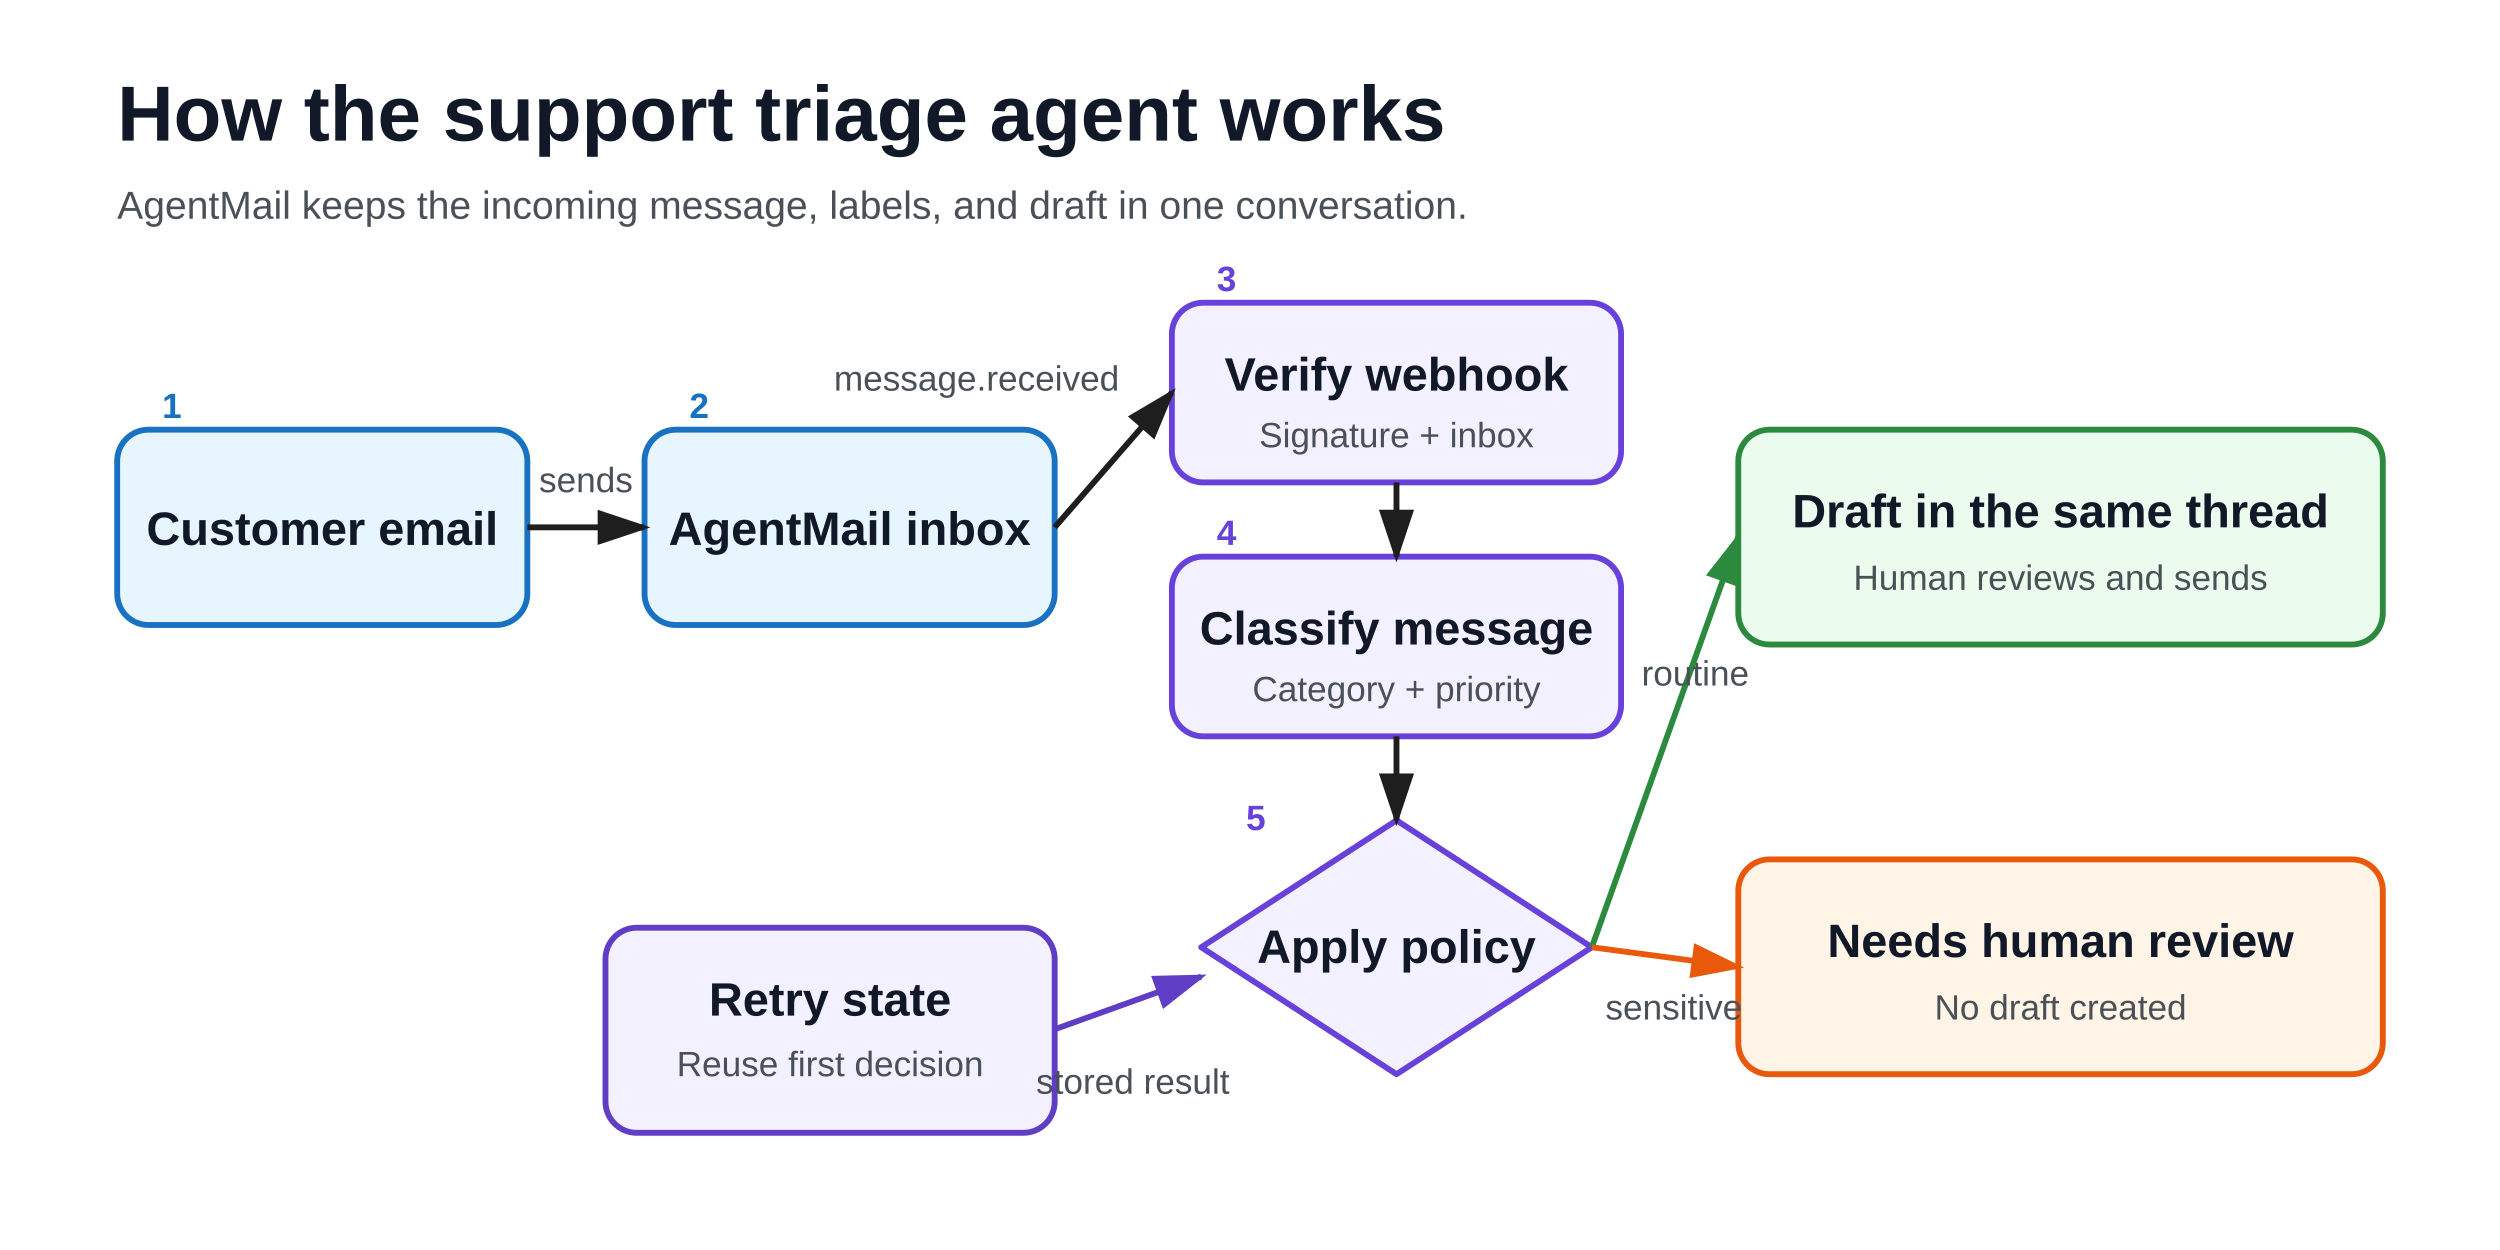
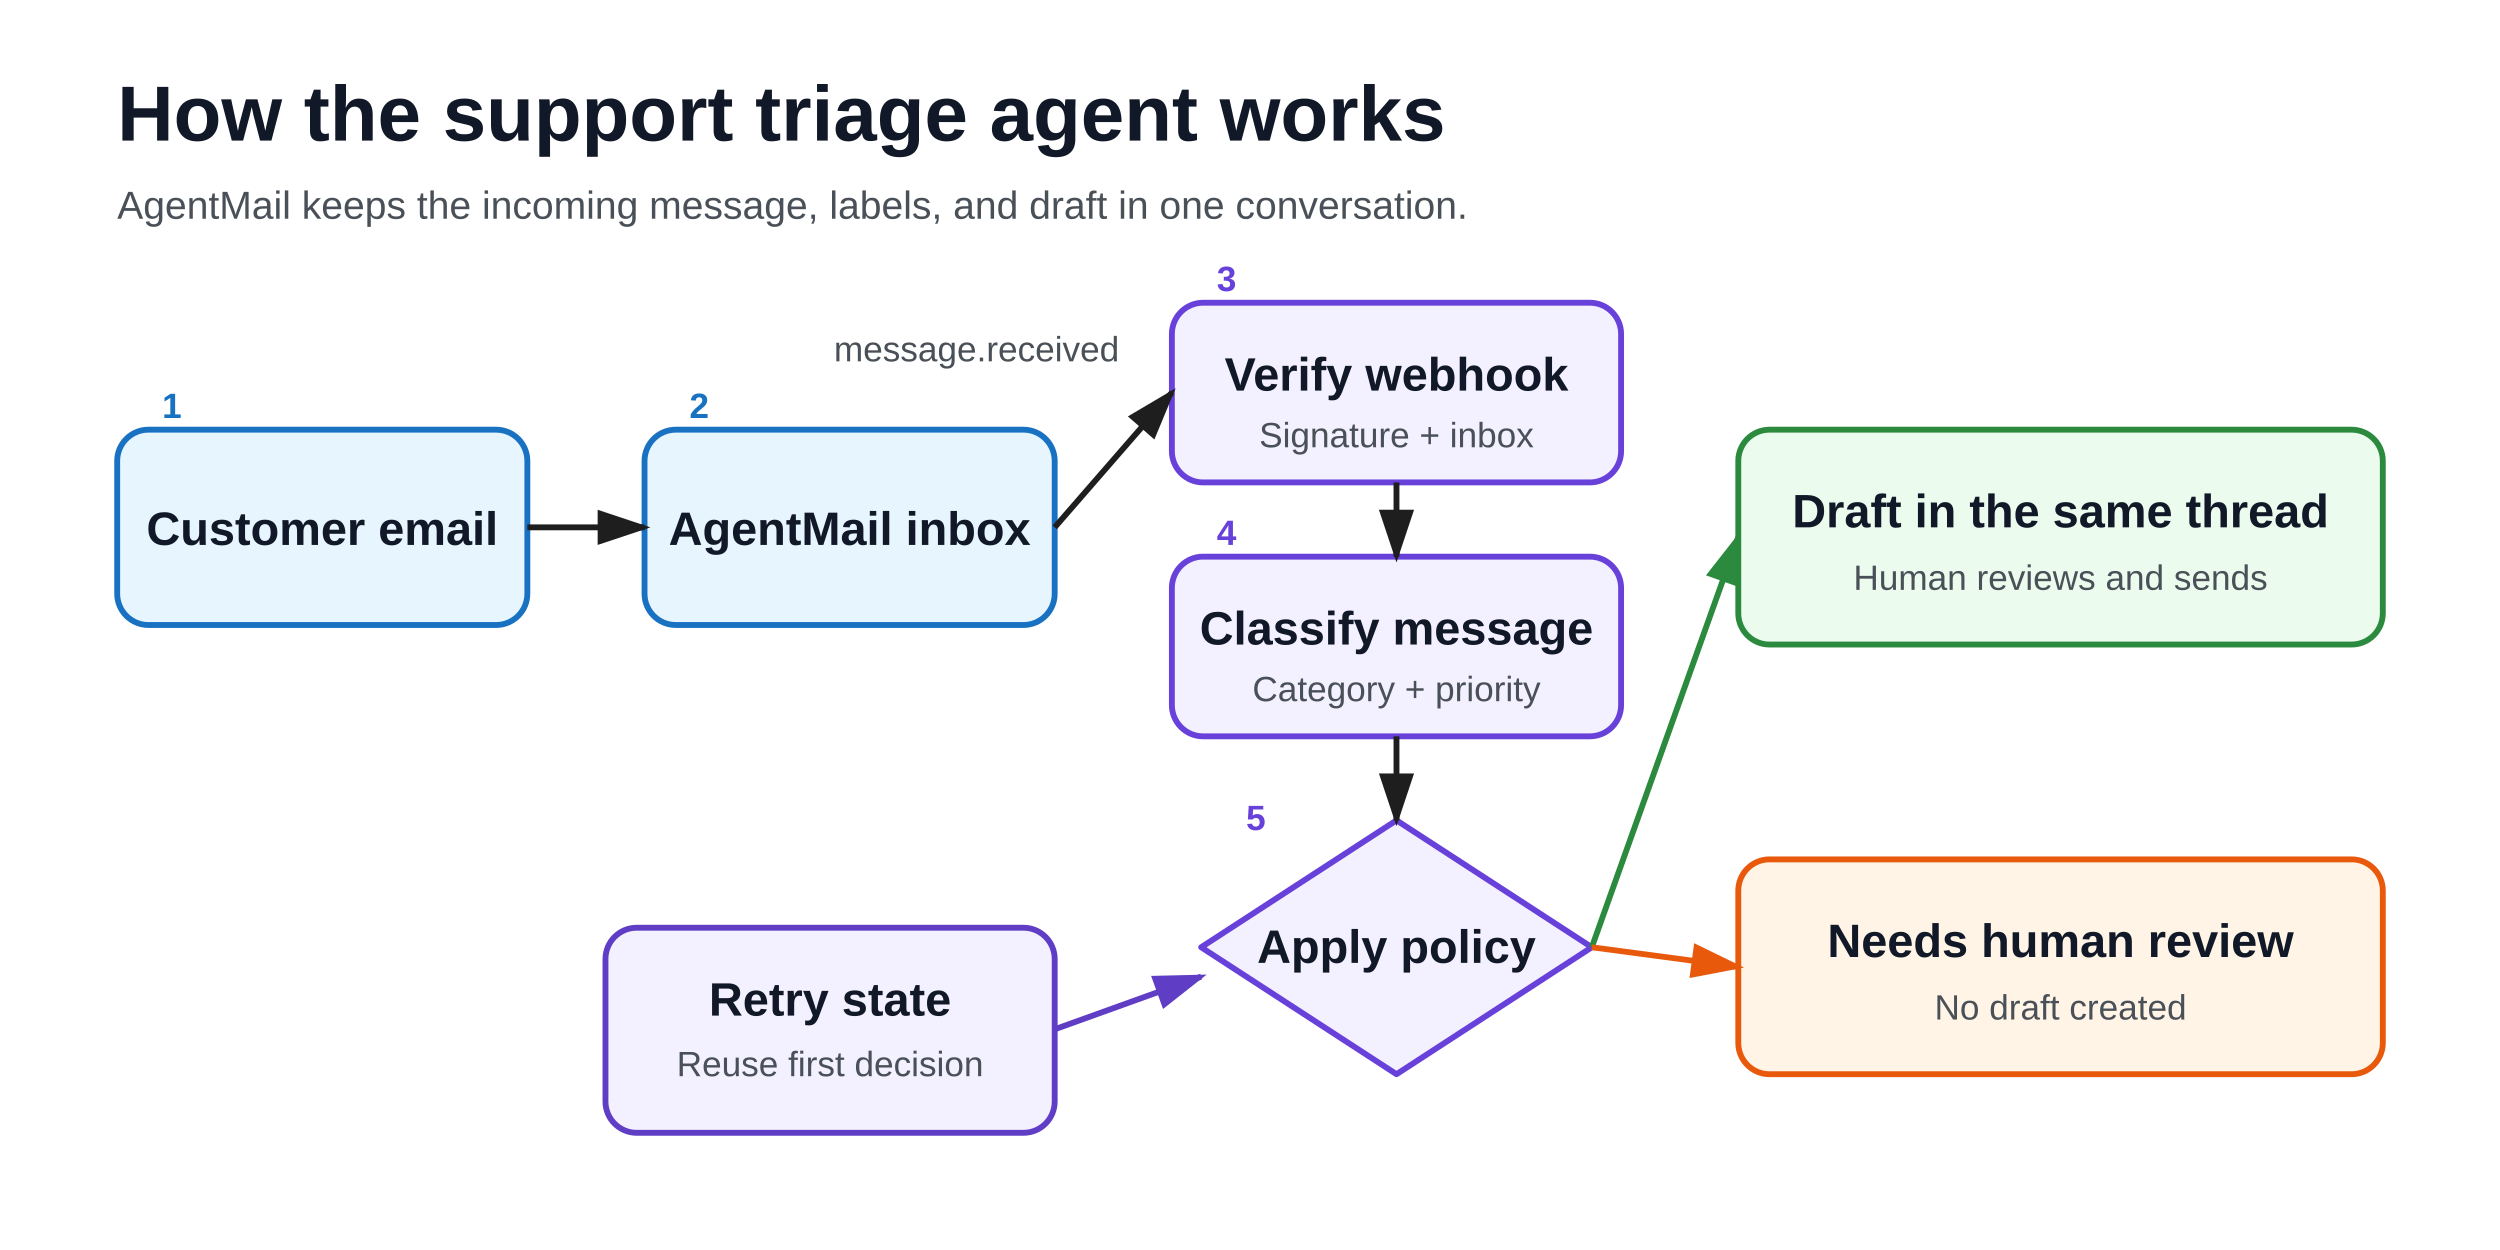
<svg xmlns="http://www.w3.org/2000/svg" width="1280" height="640" viewBox="0 0 1280 640" role="img" aria-labelledby="title desc">
  <defs>
    <marker id="arrow" markerWidth="10" markerHeight="10" refX="8" refY="3" orient="auto" markerUnits="strokeWidth">
      <path d="M0,0 L0,6 L9,3 z" fill="#1e1e1e" />
    </marker>
    <marker id="arrow-green" markerWidth="10" markerHeight="10" refX="8" refY="3" orient="auto" markerUnits="strokeWidth">
      <path d="M0,0 L0,6 L9,3 z" fill="#2b8a3e" />
    </marker>
    <marker id="arrow-orange" markerWidth="10" markerHeight="10" refX="8" refY="3" orient="auto" markerUnits="strokeWidth">
      <path d="M0,0 L0,6 L9,3 z" fill="#e8590c" />
    </marker>
    <marker id="arrow-purple" markerWidth="10" markerHeight="10" refX="8" refY="3" orient="auto" markerUnits="strokeWidth">
      <path d="M0,0 L0,6 L9,3 z" fill="#5f3dc4" />
    </marker>
    <style>
      text { font-family: Arial, Helvetica, sans-serif; }
      .title { font-size: 40px; font-weight: 700; fill: #111827; }
      .subtitle { font-size: 20px; font-weight: 400; fill: #495057; }
      .primary { font-size: 24px; font-weight: 600; fill: #111827; text-anchor: middle; }
      .secondary { font-size: 18px; font-weight: 400; fill: #495057; text-anchor: middle; }
      .edge-label { font-size: 18px; font-weight: 500; fill: #495057; text-anchor: middle; }
      .step { font-size: 18px; font-weight: 700; text-anchor: middle; }
    </style>
  </defs>
  <rect width="1280" height="640" fill="#ffffff" />
  <text class="title" x="60" y="72">How the support triage agent works</text>
  <text class="subtitle" x="60" y="112">AgentMail keeps the incoming message, labels, and draft in one conversation.</text>
  <rect x="60" y="220" width="210" height="100" rx="16" fill="#e7f5ff" stroke="#1971c2" stroke-width="3" />
  <text class="primary" x="165" y="279">Customer email</text>
  <text class="step" x="88" y="214" fill="#1971c2">1</text>
  <rect x="330" y="220" width="210" height="100" rx="16" fill="#e7f5ff" stroke="#1971c2" stroke-width="3" />
  <text class="primary" x="435" y="279">AgentMail inbox</text>
  <text class="step" x="358" y="214" fill="#1971c2">2</text>
  <rect x="600" y="155" width="230" height="92" rx="16" fill="#f3f0ff" stroke="#6741d9" stroke-width="3" />
  <text class="primary" x="715" y="200">Verify webhook</text>
  <text class="secondary" x="715" y="229">Signature + inbox</text>
  <text class="step" x="628" y="149" fill="#6741d9">3</text>
  <rect x="600" y="285" width="230" height="92" rx="16" fill="#f3f0ff" stroke="#6741d9" stroke-width="3" />
  <text class="primary" x="715" y="330">Classify message</text>
  <text class="secondary" x="715" y="359">Category + priority</text>
  <text class="step" x="628" y="279" fill="#6741d9">4</text>
  <path d="M715 420 L815 485 L715 550 L615 485 Z" fill="#f3f0ff" stroke="#6741d9" stroke-width="3" stroke-linejoin="round" />
  <text class="primary" x="715" y="493">Apply policy</text>
  <text class="step" x="643" y="425" fill="#6741d9">5</text>
  <rect x="890" y="220" width="330" height="110" rx="16" fill="#ebfbee" stroke="#2b8a3e" stroke-width="3" />
  <text class="primary" x="1055" y="270">Draft in the same thread</text>
  <text class="secondary" x="1055" y="302">Human reviews and sends</text>
  <rect x="890" y="440" width="330" height="110" rx="16" fill="#fff4e6" stroke="#e8590c" stroke-width="3" />
  <text class="primary" x="1055" y="490">Needs human review</text>
  <text class="secondary" x="1055" y="522">No draft created</text>
  <rect x="310" y="475" width="230" height="105" rx="16" fill="#f3f0ff" stroke="#5f3dc4" stroke-width="3" />
  <text class="primary" x="425" y="520">Retry state</text>
  <text class="secondary" x="425" y="551">Reuse first decision</text>
  <line x1="270" y1="270" x2="330" y2="270" stroke="#1e1e1e" stroke-width="3" marker-end="url(#arrow)" />
-   <text class="edge-label" x="300" y="252">sends</text>
  <line x1="540" y1="270" x2="600" y2="201" stroke="#1e1e1e" stroke-width="3" marker-end="url(#arrow)" />
-   <text class="edge-label" x="500" y="200">message.received</text>
+   <text class="edge-label" x="500" y="185">message.received</text>
  <line x1="715" y1="247" x2="715" y2="285" stroke="#1e1e1e" stroke-width="3" marker-end="url(#arrow)" />
  <line x1="715" y1="377" x2="715" y2="420" stroke="#1e1e1e" stroke-width="3" marker-end="url(#arrow)" />
  <line x1="815" y1="485" x2="890" y2="275" stroke="#2b8a3e" stroke-width="3" marker-end="url(#arrow-green)" />
-   <text class="edge-label" x="868" y="351" fill="#2b8a3e">routine</text>
  <line x1="815" y1="485" x2="890" y2="495" stroke="#e8590c" stroke-width="3" marker-end="url(#arrow-orange)" />
-   <text class="edge-label" x="857" y="522" fill="#e8590c">sensitive</text>
  <line x1="540" y1="527" x2="615" y2="500" stroke="#5f3dc4" stroke-width="3" marker-end="url(#arrow-purple)" />
-   <text class="edge-label" x="580" y="560" fill="#5f3dc4">stored result</text>
</svg>
